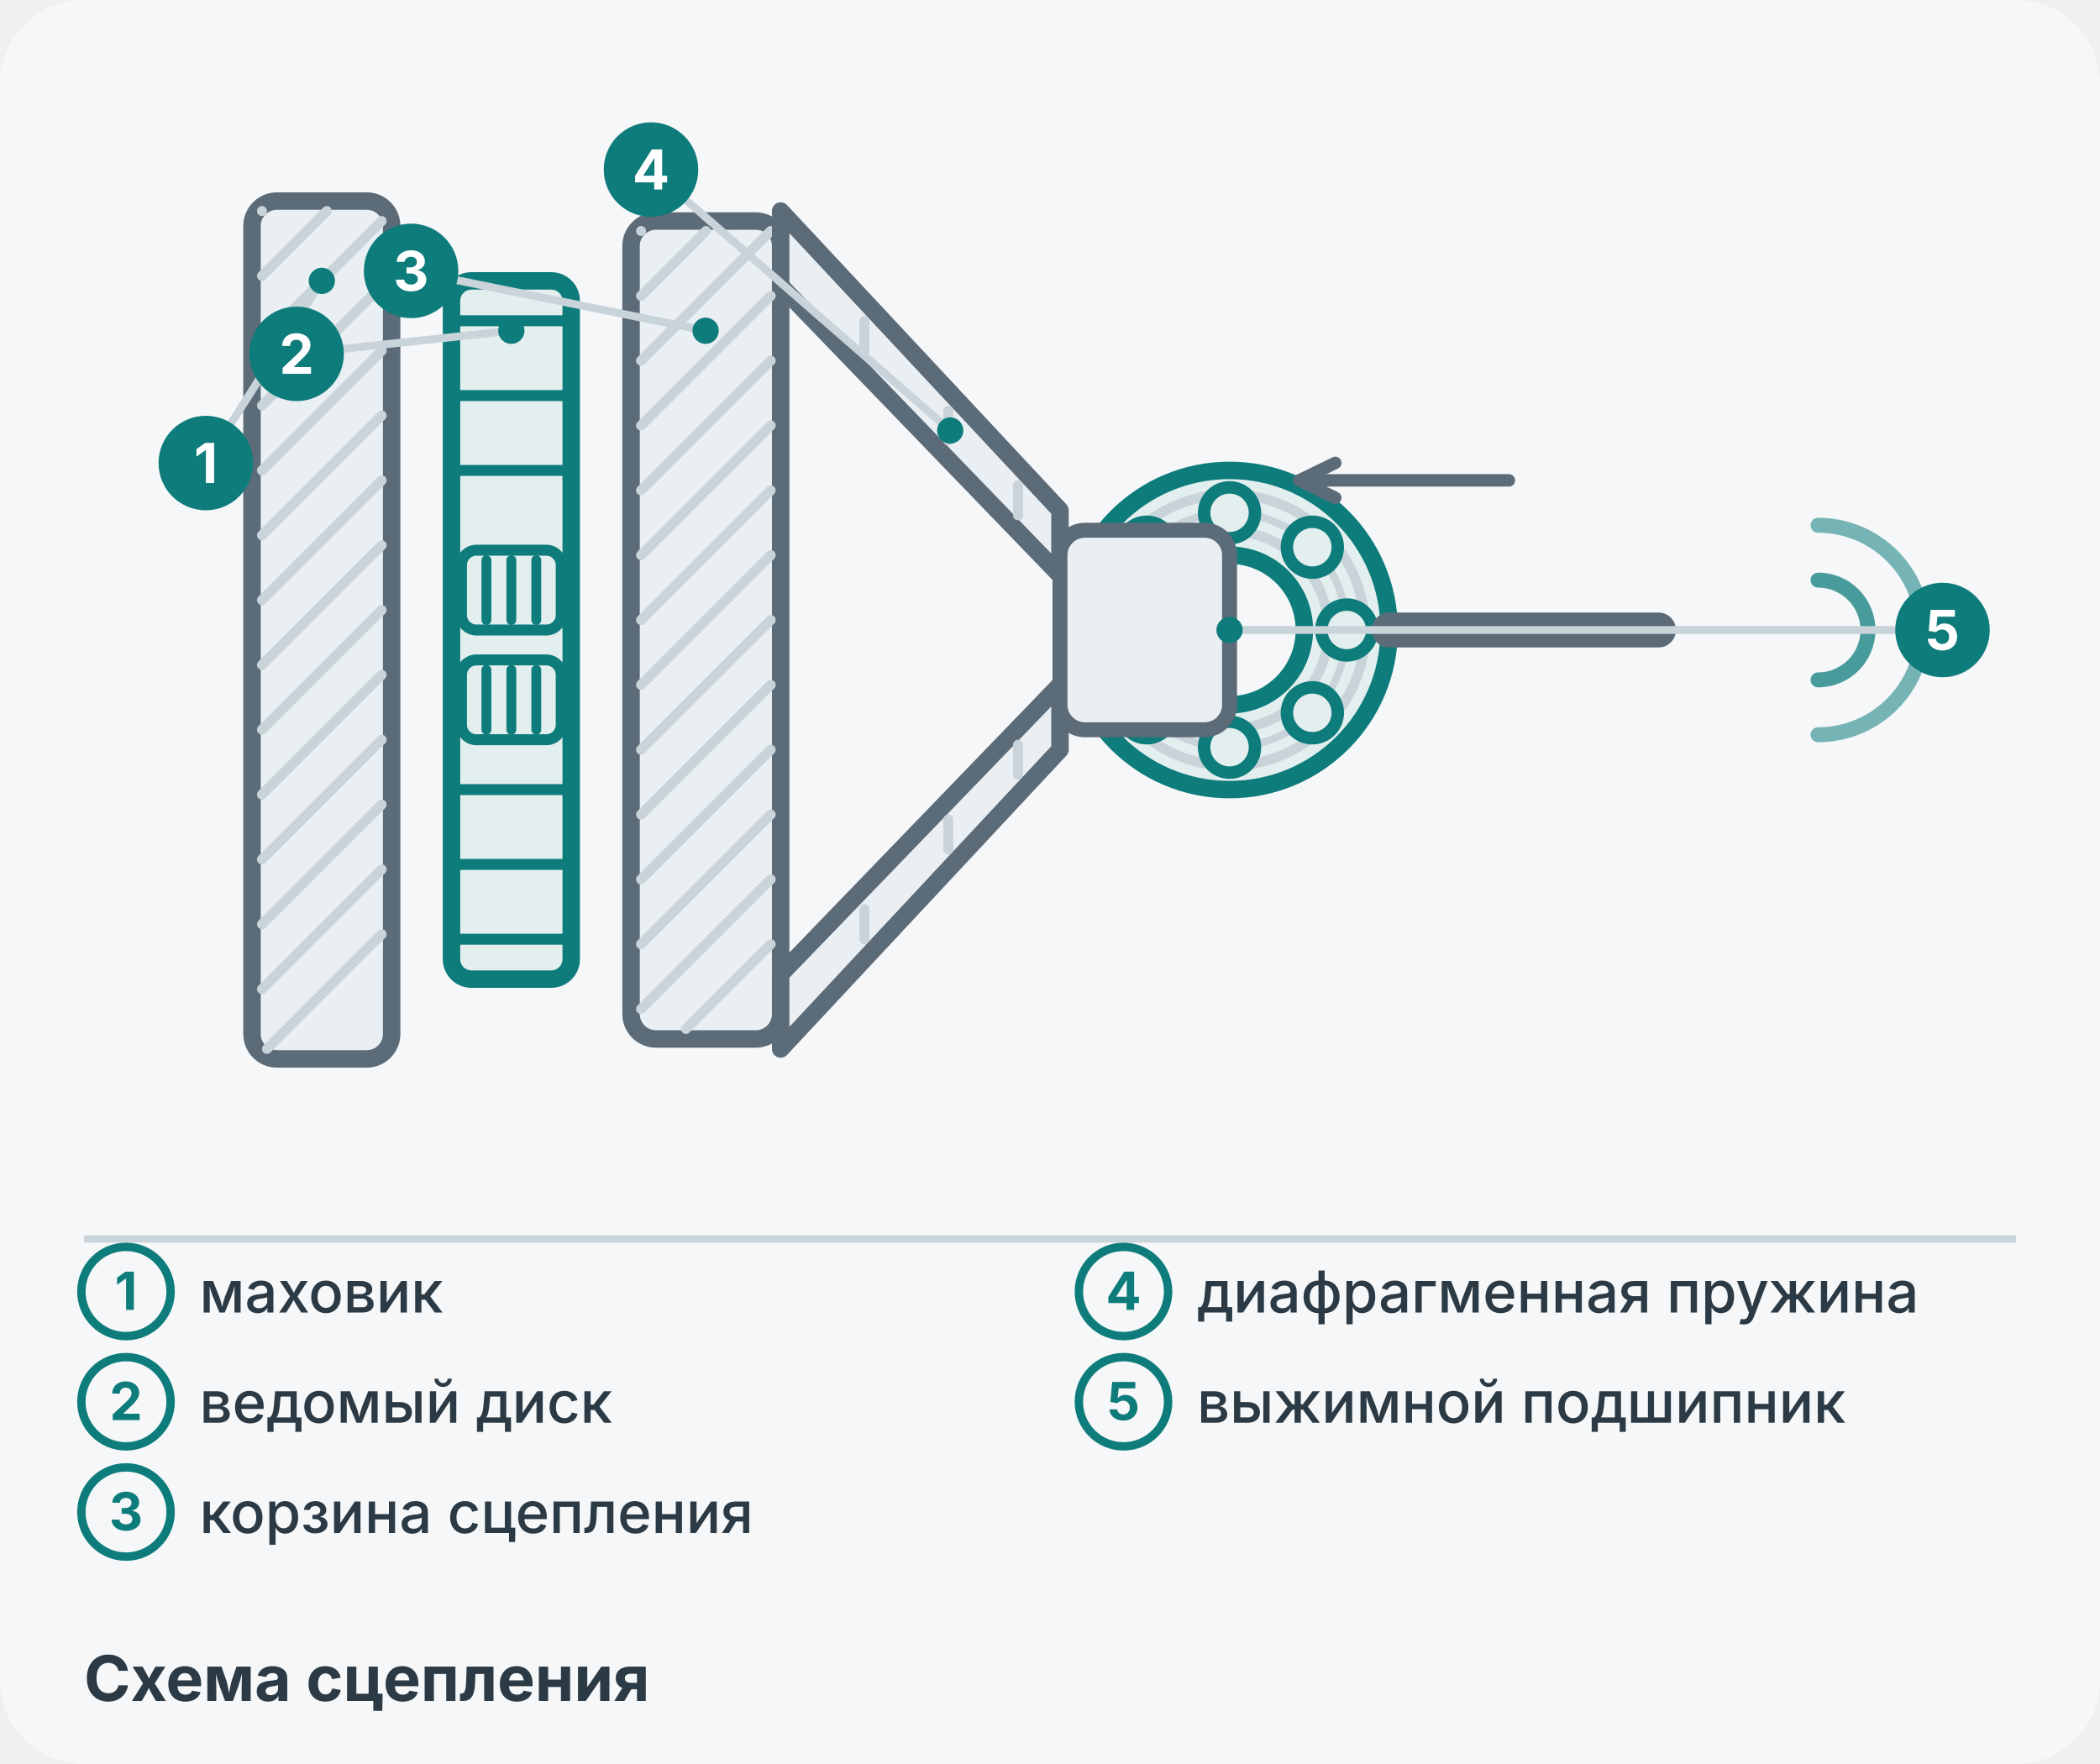
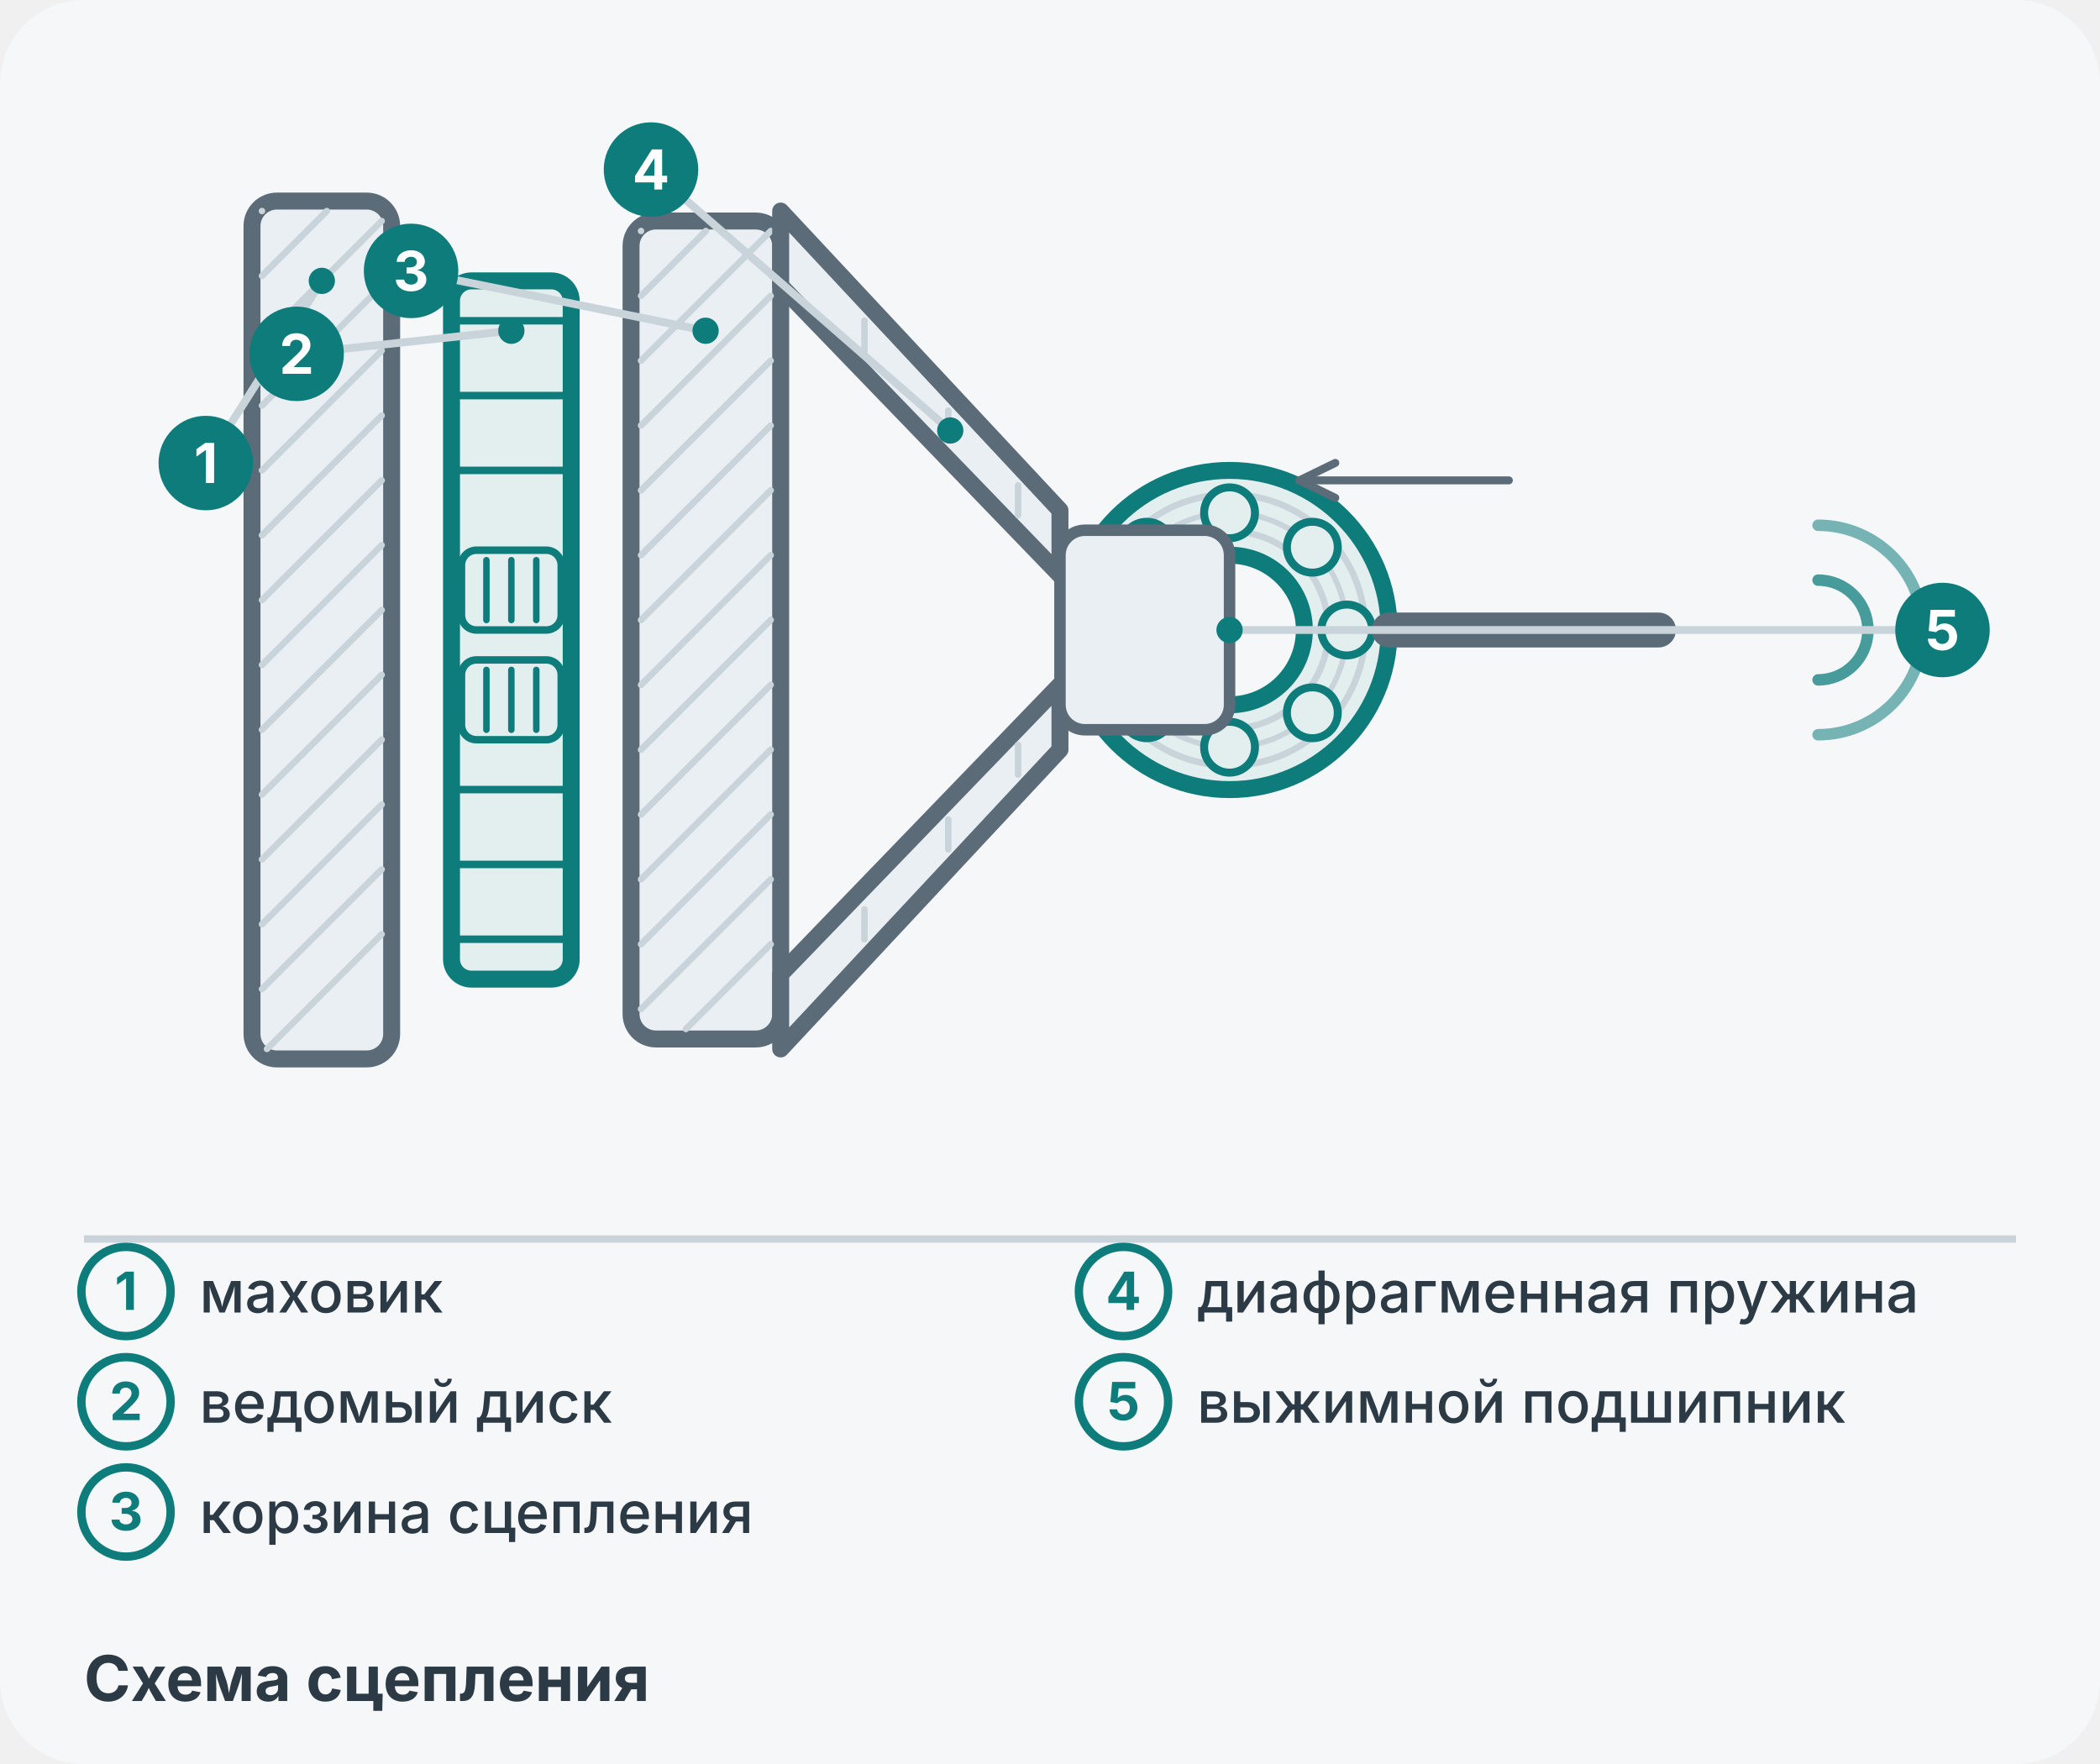
<svg xmlns="http://www.w3.org/2000/svg" viewBox="0 0 400 336" role="img" aria-label="Схема сцепления">
  <rect width="400" height="336" rx="16" fill="#F5F7F9" />
  <g transform="translate(10,6) scale(0.95)">
    <g fill="none" stroke-linecap="round" stroke-linejoin="round">
-       <rect x="40.0" y="34.0" width="28.0" height="172.0" rx="5" stroke="#5C6B78" stroke-width="3.5" fill="#EAEFF3" />
-       <path d="M 42.0 36.0 L 42.0 36.0" stroke="#C9D3DA" stroke-width="2" />
-       <path d="M 55.0 36.0 L 42.0 49.0" stroke="#C9D3DA" stroke-width="2" />
-       <path d="M 66.0 38.0 L 42.0 62.0" stroke="#C9D3DA" stroke-width="2" />
-       <path d="M 66.0 51.0 L 42.0 75.0" stroke="#C9D3DA" stroke-width="2" />
-       <path d="M 66.0 64.0 L 42.0 88.0" stroke="#C9D3DA" stroke-width="2" />
-       <path d="M 66.0 77.0 L 42.0 101.0" stroke="#C9D3DA" stroke-width="2" />
-       <path d="M 66.0 90.0 L 42.0 114.0" stroke="#C9D3DA" stroke-width="2" />
-       <path d="M 66.0 103.0 L 42.0 127.0" stroke="#C9D3DA" stroke-width="2" />
-       <path d="M 66.0 116.0 L 42.0 140.0" stroke="#C9D3DA" stroke-width="2" />
-       <path d="M 66.0 129.0 L 42.0 153.0" stroke="#C9D3DA" stroke-width="2" />
-       <path d="M 66.0 142.0 L 42.0 166.0" stroke="#C9D3DA" stroke-width="2" />
-       <path d="M 66.0 155.0 L 42.0 179.0" stroke="#C9D3DA" stroke-width="2" />
-       <path d="M 66.0 168.0 L 42.0 192.0" stroke="#C9D3DA" stroke-width="2" />
-       <path d="M 66.0 181.0 L 43.0 204.0" stroke="#C9D3DA" stroke-width="2" />
-       <rect x="80.0" y="50.0" width="24.0" height="140.0" rx="4" stroke="#0E7C7B" stroke-width="3.5" fill="#E3EFEF" />
-       <path d="M 80.0 58.0 L 104.0 58.0" stroke="#0E7C7B" stroke-width="2.2" />
-       <path d="M 80.0 73.0 L 104.0 73.0" stroke="#0E7C7B" stroke-width="2.2" />
-       <path d="M 80.0 88.0 L 104.0 88.0" stroke="#0E7C7B" stroke-width="2.2" />
-       <path d="M 80.0 152.0 L 104.0 152.0" stroke="#0E7C7B" stroke-width="2.2" />
-       <path d="M 80.0 167.0 L 104.0 167.0" stroke="#0E7C7B" stroke-width="2.2" />
-       <path d="M 80.0 182.0 L 104.0 182.0" stroke="#0E7C7B" stroke-width="2.2" />
-       <rect x="82.0" y="104.0" width="20.0" height="16.0" rx="3" stroke="#0E7C7B" stroke-width="2.2" fill="#E3EFEF" />
-       <path d="M 87.0 106.0 L 87.0 118.0" stroke="#0E7C7B" stroke-width="1.98" />
-       <path d="M 92.0 106.0 L 92.0 118.0" stroke="#0E7C7B" stroke-width="1.98" />
-       <path d="M 97.0 106.0 L 97.0 118.0" stroke="#0E7C7B" stroke-width="1.98" />
-       <rect x="82.0" y="126.0" width="20.0" height="16.0" rx="3" stroke="#0E7C7B" stroke-width="2.2" fill="#E3EFEF" />
-       <path d="M 87.0 128.0 L 87.0 140.0" stroke="#0E7C7B" stroke-width="1.98" />
-       <path d="M 92.0 128.0 L 92.0 140.0" stroke="#0E7C7B" stroke-width="1.98" />
-       <path d="M 97.0 128.0 L 97.0 140.0" stroke="#0E7C7B" stroke-width="1.98" />
-       <rect x="116.0" y="38.0" width="30.0" height="164.0" rx="5" stroke="#5C6B78" stroke-width="3.5" fill="#EAEFF3" />
-       <path d="M 118.0 40.0 L 118.0 40.0" stroke="#C9D3DA" stroke-width="2" />
-       <path d="M 131.0 40.0 L 118.0 53.0" stroke="#C9D3DA" stroke-width="2" />
-       <path d="M 144.0 40.0 L 118.0 66.0" stroke="#C9D3DA" stroke-width="2" />
-       <path d="M 144.0 53.0 L 118.0 79.0" stroke="#C9D3DA" stroke-width="2" />
-       <path d="M 144.0 66.0 L 118.0 92.0" stroke="#C9D3DA" stroke-width="2" />
-       <path d="M 144.0 79.0 L 118.0 105.0" stroke="#C9D3DA" stroke-width="2" />
-       <path d="M 144.0 92.0 L 118.0 118.0" stroke="#C9D3DA" stroke-width="2" />
-       <path d="M 144.0 105.0 L 118.0 131.0" stroke="#C9D3DA" stroke-width="2" />
-       <path d="M 144.0 118.0 L 118.0 144.0" stroke="#C9D3DA" stroke-width="2" />
-       <path d="M 144.0 131.0 L 118.0 157.0" stroke="#C9D3DA" stroke-width="2" />
-       <path d="M 144.0 144.0 L 118.0 170.0" stroke="#C9D3DA" stroke-width="2" />
-       <path d="M 144.0 157.0 L 118.0 183.0" stroke="#C9D3DA" stroke-width="2" />
-       <path d="M 144.0 170.0 L 118.0 196.0" stroke="#C9D3DA" stroke-width="2" />
-       <path d="M 144.0 183.0 L 127.0 200.0" stroke="#C9D3DA" stroke-width="2" />
-       <path d="M 146.0 36.0 L 202.0 96.0 L 202.0 109.0 L 146.0 51.0 Z" stroke="#5C6B78" stroke-width="3.5" fill="#EAEFF3" />
-       <path d="M 146.0 204.0 L 202.0 144.0 L 202.0 131.0 L 146.0 189.0 Z" stroke="#5C6B78" stroke-width="3.5" fill="#EAEFF3" />
-       <path d="M 162.8 58.0 L 162.8 64.0" stroke="#C9D3DA" stroke-width="2" />
-       <path d="M 162.8 182.0 L 162.8 176.0" stroke="#C9D3DA" stroke-width="2" />
-       <path d="M 179.6 76.0 L 179.6 82.0" stroke="#C9D3DA" stroke-width="2" />
-       <path d="M 179.6 164.0 L 179.6 158.0" stroke="#C9D3DA" stroke-width="2" />
-       <path d="M 193.6 91.0 L 193.6 97.0" stroke="#C9D3DA" stroke-width="2" />
-       <path d="M 193.6 149.0 L 193.6 143.0" stroke="#C9D3DA" stroke-width="2" />
+       <rect x="40.0" y="34.0" width="28.0" height="172.0" rx="5" stroke="#5C6B78" stroke-width="3.4" fill="#EAEFF3" />
+       <path d="M 42.0 36.0 L 42.0 36.0" stroke="#C9D3DA" stroke-width="1.3" />
+       <path d="M 55.0 36.0 L 42.0 49.0" stroke="#C9D3DA" stroke-width="1.3" />
+       <path d="M 66.0 38.0 L 42.0 62.0" stroke="#C9D3DA" stroke-width="1.3" />
+       <path d="M 66.0 51.0 L 42.0 75.0" stroke="#C9D3DA" stroke-width="1.3" />
+       <path d="M 66.0 64.0 L 42.0 88.0" stroke="#C9D3DA" stroke-width="1.3" />
+       <path d="M 66.0 77.0 L 42.0 101.0" stroke="#C9D3DA" stroke-width="1.3" />
+       <path d="M 66.0 90.0 L 42.0 114.0" stroke="#C9D3DA" stroke-width="1.3" />
+       <path d="M 66.0 103.0 L 42.0 127.0" stroke="#C9D3DA" stroke-width="1.3" />
+       <path d="M 66.0 116.0 L 42.0 140.0" stroke="#C9D3DA" stroke-width="1.3" />
+       <path d="M 66.0 129.0 L 42.0 153.0" stroke="#C9D3DA" stroke-width="1.3" />
+       <path d="M 66.0 142.0 L 42.0 166.0" stroke="#C9D3DA" stroke-width="1.3" />
+       <path d="M 66.0 155.0 L 42.0 179.0" stroke="#C9D3DA" stroke-width="1.3" />
+       <path d="M 66.0 168.0 L 42.0 192.0" stroke="#C9D3DA" stroke-width="1.3" />
+       <path d="M 66.0 181.0 L 43.0 204.0" stroke="#C9D3DA" stroke-width="1.3" />
+       <rect x="80.0" y="50.0" width="24.0" height="140.0" rx="4" stroke="#0E7C7B" stroke-width="3.4" fill="#E3EFEF" />
+       <path d="M 80.0 58.0 L 104.0 58.0" stroke="#0E7C7B" stroke-width="1.5" />
+       <path d="M 80.0 73.0 L 104.0 73.0" stroke="#0E7C7B" stroke-width="1.5" />
+       <path d="M 80.0 88.0 L 104.0 88.0" stroke="#0E7C7B" stroke-width="1.5" />
+       <path d="M 80.0 152.0 L 104.0 152.0" stroke="#0E7C7B" stroke-width="1.5" />
+       <path d="M 80.0 167.0 L 104.0 167.0" stroke="#0E7C7B" stroke-width="1.5" />
+       <path d="M 80.0 182.0 L 104.0 182.0" stroke="#0E7C7B" stroke-width="1.5" />
+       <rect x="82.0" y="104.0" width="20.0" height="16.0" rx="3" stroke="#0E7C7B" stroke-width="1.5" fill="#E3EFEF" />
+       <path d="M 87.0 106.0 L 87.0 118.0" stroke="#0E7C7B" stroke-width="1.3" />
+       <path d="M 92.0 106.0 L 92.0 118.0" stroke="#0E7C7B" stroke-width="1.3" />
+       <path d="M 97.0 106.0 L 97.0 118.0" stroke="#0E7C7B" stroke-width="1.3" />
+       <rect x="82.0" y="126.0" width="20.0" height="16.0" rx="3" stroke="#0E7C7B" stroke-width="1.5" fill="#E3EFEF" />
+       <path d="M 87.0 128.0 L 87.0 140.0" stroke="#0E7C7B" stroke-width="1.3" />
+       <path d="M 92.0 128.0 L 92.0 140.0" stroke="#0E7C7B" stroke-width="1.3" />
+       <path d="M 97.0 128.0 L 97.0 140.0" stroke="#0E7C7B" stroke-width="1.3" />
+       <rect x="116.0" y="38.0" width="30.0" height="164.0" rx="5" stroke="#5C6B78" stroke-width="3.4" fill="#EAEFF3" />
+       <path d="M 118.0 40.0 L 118.0 40.0" stroke="#C9D3DA" stroke-width="1.3" />
+       <path d="M 131.0 40.0 L 118.0 53.0" stroke="#C9D3DA" stroke-width="1.3" />
+       <path d="M 144.0 40.0 L 118.0 66.0" stroke="#C9D3DA" stroke-width="1.3" />
+       <path d="M 144.0 53.0 L 118.0 79.0" stroke="#C9D3DA" stroke-width="1.3" />
+       <path d="M 144.0 66.0 L 118.0 92.0" stroke="#C9D3DA" stroke-width="1.3" />
+       <path d="M 144.0 79.0 L 118.0 105.0" stroke="#C9D3DA" stroke-width="1.3" />
+       <path d="M 144.0 92.0 L 118.0 118.0" stroke="#C9D3DA" stroke-width="1.3" />
+       <path d="M 144.0 105.0 L 118.0 131.0" stroke="#C9D3DA" stroke-width="1.3" />
+       <path d="M 144.0 118.0 L 118.0 144.0" stroke="#C9D3DA" stroke-width="1.3" />
+       <path d="M 144.0 131.0 L 118.0 157.0" stroke="#C9D3DA" stroke-width="1.3" />
+       <path d="M 144.0 144.0 L 118.0 170.0" stroke="#C9D3DA" stroke-width="1.3" />
+       <path d="M 144.0 157.0 L 118.0 183.0" stroke="#C9D3DA" stroke-width="1.3" />
+       <path d="M 144.0 170.0 L 118.0 196.0" stroke="#C9D3DA" stroke-width="1.3" />
+       <path d="M 144.0 183.0 L 127.0 200.0" stroke="#C9D3DA" stroke-width="1.3" />
+       <path d="M 146.0 36.0 L 202.0 96.0 L 202.0 109.0 L 146.0 51.0 Z" stroke="#5C6B78" stroke-width="3.4" fill="#EAEFF3" />
+       <path d="M 146.0 204.0 L 202.0 144.0 L 202.0 131.0 L 146.0 189.0 Z" stroke="#5C6B78" stroke-width="3.4" fill="#EAEFF3" />
+       <path d="M 162.8 58.0 L 162.8 64.0" stroke="#C9D3DA" stroke-width="1.3" />
+       <path d="M 162.8 182.0 L 162.8 176.0" stroke="#C9D3DA" stroke-width="1.3" />
+       <path d="M 179.6 76.0 L 179.6 82.0" stroke="#C9D3DA" stroke-width="1.3" />
+       <path d="M 179.6 164.0 L 179.6 158.0" stroke="#C9D3DA" stroke-width="1.3" />
+       <path d="M 193.6 91.0 L 193.6 97.0" stroke="#C9D3DA" stroke-width="1.3" />
+       <path d="M 193.6 149.0 L 193.6 143.0" stroke="#C9D3DA" stroke-width="1.3" />
      <path d="M 204.0 120.0 A 32.0 32.0 0 1 0 268.0 120.0 A 32.0 32.0 0 1 0 204.0 120.0 Z M 221.0 120.0 A 15.0 15.0 0 1 0 251.0 120.0 A 15.0 15.0 0 1 0 221.0 120.0 Z" fill="#E3EFEF" fill-rule="evenodd" stroke="none" />
-       <circle cx="236.0" cy="120.0" r="32.0" stroke="#0E7C7B" stroke-width="3.5" fill="none" />
-       <circle cx="236.0" cy="120.0" r="27.2" stroke="#C9D3DA" stroke-width="2" fill="none" />
-       <circle cx="236.0" cy="120.0" r="15.0" stroke="#0E7C7B" stroke-width="3.5" fill="none" />
-       <circle cx="236.0" cy="120.0" r="19.8" stroke="#C9D3DA" stroke-width="2" fill="none" />
-       <circle cx="236.0" cy="120.0" r="23.5" stroke="#C9D3DA" stroke-width="1.5" fill="none" />
-       <circle cx="259.5" cy="120.0" r="5.1" stroke="#0E7C7B" stroke-width="2.5" fill="#E3EFEF" />
-       <circle cx="252.6" cy="136.6" r="5.1" stroke="#0E7C7B" stroke-width="2.5" fill="#E3EFEF" />
-       <circle cx="236.0" cy="143.5" r="5.1" stroke="#0E7C7B" stroke-width="2.5" fill="#E3EFEF" />
-       <circle cx="219.4" cy="136.6" r="5.1" stroke="#0E7C7B" stroke-width="2.5" fill="#E3EFEF" />
-       <circle cx="212.5" cy="120.0" r="5.1" stroke="#0E7C7B" stroke-width="2.5" fill="#E3EFEF" />
-       <circle cx="219.4" cy="103.4" r="5.1" stroke="#0E7C7B" stroke-width="2.5" fill="#E3EFEF" />
-       <circle cx="236.0" cy="96.5" r="5.1" stroke="#0E7C7B" stroke-width="2.5" fill="#E3EFEF" />
-       <circle cx="252.6" cy="103.4" r="5.1" stroke="#0E7C7B" stroke-width="2.5" fill="#E3EFEF" />
-       <rect x="202.0" y="100.0" width="34.0" height="40.0" rx="5" stroke="#5C6B78" stroke-width="3" fill="#EAEFF3" />
-       <path d="M 268.0 120.0 L 322.0 120.0" stroke="#5C6B78" stroke-width="7" />
-       <path d="M 292.0 90.0 L 250.0 90.0" stroke="#5C6B78" stroke-width="2.5" />
-       <path d="M 257.2 86.5 L 250.0 90.0 L 257.2 93.5" stroke="#5C6B78" stroke-width="2.5" fill="none" />
-       <path d="M 354 110 A 10 10 0 0 1 354 130" stroke="#0E7C7B" stroke-width="3" opacity="0.75" />
-       <path d="M 354 99 A 21 21 0 0 1 354 141" stroke="#0E7C7B" stroke-width="3" opacity="0.55" />
+       <circle cx="236.0" cy="120.0" r="32.0" stroke="#0E7C7B" stroke-width="3.4" fill="none" />
+       <circle cx="236.0" cy="120.0" r="27.2" stroke="#C9D3DA" stroke-width="1.3" fill="none" />
+       <circle cx="236.0" cy="120.0" r="15.0" stroke="#0E7C7B" stroke-width="3.4" fill="none" />
+       <circle cx="236.0" cy="120.0" r="19.8" stroke="#C9D3DA" stroke-width="1.3" fill="none" />
+       <circle cx="236.0" cy="120.0" r="23.5" stroke="#C9D3DA" stroke-width="1.1" fill="none" />
+       <circle cx="259.5" cy="120.0" r="5.1" stroke="#0E7C7B" stroke-width="1.6" fill="#E3EFEF" />
+       <circle cx="252.6" cy="136.6" r="5.1" stroke="#0E7C7B" stroke-width="1.6" fill="#E3EFEF" />
+       <circle cx="236.0" cy="143.5" r="5.1" stroke="#0E7C7B" stroke-width="1.6" fill="#E3EFEF" />
+       <circle cx="219.4" cy="136.6" r="5.1" stroke="#0E7C7B" stroke-width="1.6" fill="#E3EFEF" />
+       <circle cx="212.5" cy="120.0" r="5.1" stroke="#0E7C7B" stroke-width="1.6" fill="#E3EFEF" />
+       <circle cx="219.4" cy="103.4" r="5.1" stroke="#0E7C7B" stroke-width="1.6" fill="#E3EFEF" />
+       <circle cx="236.0" cy="96.5" r="5.1" stroke="#0E7C7B" stroke-width="1.6" fill="#E3EFEF" />
+       <circle cx="252.6" cy="103.4" r="5.1" stroke="#0E7C7B" stroke-width="1.6" fill="#E3EFEF" />
+       <rect x="202.0" y="100.0" width="34.0" height="40.0" rx="5" stroke="#5C6B78" stroke-width="2.3" fill="#EAEFF3" />
+       <path d="M 268.0 120.0 L 322.0 120.0" stroke="#5C6B78" stroke-width="7.0" />
+       <path d="M 292.0 90.0 L 250.0 90.0" stroke="#5C6B78" stroke-width="1.6" />
+       <path d="M 257.2 86.5 L 250.0 90.0 L 257.2 93.5" stroke="#5C6B78" stroke-width="1.6" fill="none" />
+       <path d="M 354 110 A 10 10 0 0 1 354 130" stroke="#0E7C7B" stroke-width="2.3" opacity="0.75" />
+       <path d="M 354 99 A 21 21 0 0 1 354 141" stroke="#0E7C7B" stroke-width="2.3" opacity="0.55" />
    </g>
  </g>
  <path d="M 16 236 L 384 236" stroke="#C9D3DA" stroke-width="1.4" fill="none" />
  <g fill="none" stroke-linecap="round" stroke-linejoin="round">
    <path d="M 61.3 53.5 L 39.2 88.2" stroke="#C9D3DA" stroke-width="1.5" fill="none" />
    <circle cx="61.3" cy="53.5" r="2.5" fill="#0E7C7B" />
    <circle cx="39.2" cy="88.2" r="9" fill="#0E7C7B" />
    <text x="39.2" y="92.0" font-family="Manrope, Inter, system-ui, -apple-system, Segoe UI, sans-serif" font-size="10.5" font-weight="700" fill="#FFFFFF" text-anchor="middle">1</text>
    <path d="M 97.4 63.0 L 56.5 67.4" stroke="#C9D3DA" stroke-width="1.5" fill="none" />
    <circle cx="97.4" cy="63.0" r="2.5" fill="#0E7C7B" />
    <circle cx="56.5" cy="67.4" r="9" fill="#0E7C7B" />
    <text x="56.5" y="71.2" font-family="Manrope, Inter, system-ui, -apple-system, Segoe UI, sans-serif" font-size="10.5" font-weight="700" fill="#FFFFFF" text-anchor="middle">2</text>
    <path d="M 134.4 63.0 L 78.3 51.6" stroke="#C9D3DA" stroke-width="1.5" fill="none" />
    <circle cx="134.4" cy="63.0" r="2.5" fill="#0E7C7B" />
    <circle cx="78.3" cy="51.6" r="9" fill="#0E7C7B" />
    <text x="78.3" y="55.4" font-family="Manrope, Inter, system-ui, -apple-system, Segoe UI, sans-serif" font-size="10.5" font-weight="700" fill="#FFFFFF" text-anchor="middle">3</text>
    <path d="M 181.0 82.0 L 124.0 32.3" stroke="#C9D3DA" stroke-width="1.5" fill="none" />
    <circle cx="181.0" cy="82.0" r="2.5" fill="#0E7C7B" />
    <circle cx="124.0" cy="32.3" r="9" fill="#0E7C7B" />
    <text x="124.0" y="36.1" font-family="Manrope, Inter, system-ui, -apple-system, Segoe UI, sans-serif" font-size="10.5" font-weight="700" fill="#FFFFFF" text-anchor="middle">4</text>
    <path d="M 234.2 120.0 L 370.0 120.0" stroke="#C9D3DA" stroke-width="1.5" fill="none" />
    <circle cx="234.2" cy="120.0" r="2.5" fill="#0E7C7B" />
    <circle cx="370.0" cy="120.0" r="9" fill="#0E7C7B" />
    <text x="370.0" y="123.8" font-family="Manrope, Inter, system-ui, -apple-system, Segoe UI, sans-serif" font-size="10.5" font-weight="700" fill="#FFFFFF" text-anchor="middle">5</text>
    <circle cx="24.0" cy="246.0" r="8.5" fill="#F5F7F9" stroke="#0E7C7B" stroke-width="1.6" />
    <text x="24.0" y="249.5" font-family="Manrope, Inter, system-ui, -apple-system, Segoe UI, sans-serif" font-size="10" font-weight="700" fill="#0E7C7B" text-anchor="middle">1</text>
    <text x="38.0" y="250.0" font-family="Manrope, Inter, system-ui, -apple-system, Segoe UI, sans-serif" font-size="11" font-weight="500" fill="#2B3A44" text-anchor="start">маховик</text>
    <circle cx="24.0" cy="267.0" r="8.5" fill="#F5F7F9" stroke="#0E7C7B" stroke-width="1.6" />
    <text x="24.0" y="270.5" font-family="Manrope, Inter, system-ui, -apple-system, Segoe UI, sans-serif" font-size="10" font-weight="700" fill="#0E7C7B" text-anchor="middle">2</text>
    <text x="38.0" y="271.0" font-family="Manrope, Inter, system-ui, -apple-system, Segoe UI, sans-serif" font-size="11" font-weight="500" fill="#2B3A44" text-anchor="start">ведомый диск</text>
    <circle cx="24.0" cy="288.0" r="8.5" fill="#F5F7F9" stroke="#0E7C7B" stroke-width="1.6" />
    <text x="24.0" y="291.5" font-family="Manrope, Inter, system-ui, -apple-system, Segoe UI, sans-serif" font-size="10" font-weight="700" fill="#0E7C7B" text-anchor="middle">3</text>
    <text x="38.0" y="292.0" font-family="Manrope, Inter, system-ui, -apple-system, Segoe UI, sans-serif" font-size="11" font-weight="500" fill="#2B3A44" text-anchor="start">корзина сцепления</text>
    <circle cx="214.0" cy="246.0" r="8.5" fill="#F5F7F9" stroke="#0E7C7B" stroke-width="1.6" />
    <text x="214.0" y="249.5" font-family="Manrope, Inter, system-ui, -apple-system, Segoe UI, sans-serif" font-size="10" font-weight="700" fill="#0E7C7B" text-anchor="middle">4</text>
    <text x="228.0" y="250.0" font-family="Manrope, Inter, system-ui, -apple-system, Segoe UI, sans-serif" font-size="11" font-weight="500" fill="#2B3A44" text-anchor="start">диафрагменная пружина</text>
    <circle cx="214.0" cy="267.0" r="8.5" fill="#F5F7F9" stroke="#0E7C7B" stroke-width="1.6" />
    <text x="214.0" y="270.5" font-family="Manrope, Inter, system-ui, -apple-system, Segoe UI, sans-serif" font-size="10" font-weight="700" fill="#0E7C7B" text-anchor="middle">5</text>
    <text x="228.0" y="271.0" font-family="Manrope, Inter, system-ui, -apple-system, Segoe UI, sans-serif" font-size="11" font-weight="500" fill="#2B3A44" text-anchor="start">выжимной подшипник</text>
  </g>
  <text x="16.0" y="324.0" font-family="Manrope, Inter, system-ui, -apple-system, Segoe UI, sans-serif" font-size="12" font-weight="700" fill="#2B3A44" text-anchor="start">Схема сцепления</text>
</svg>
